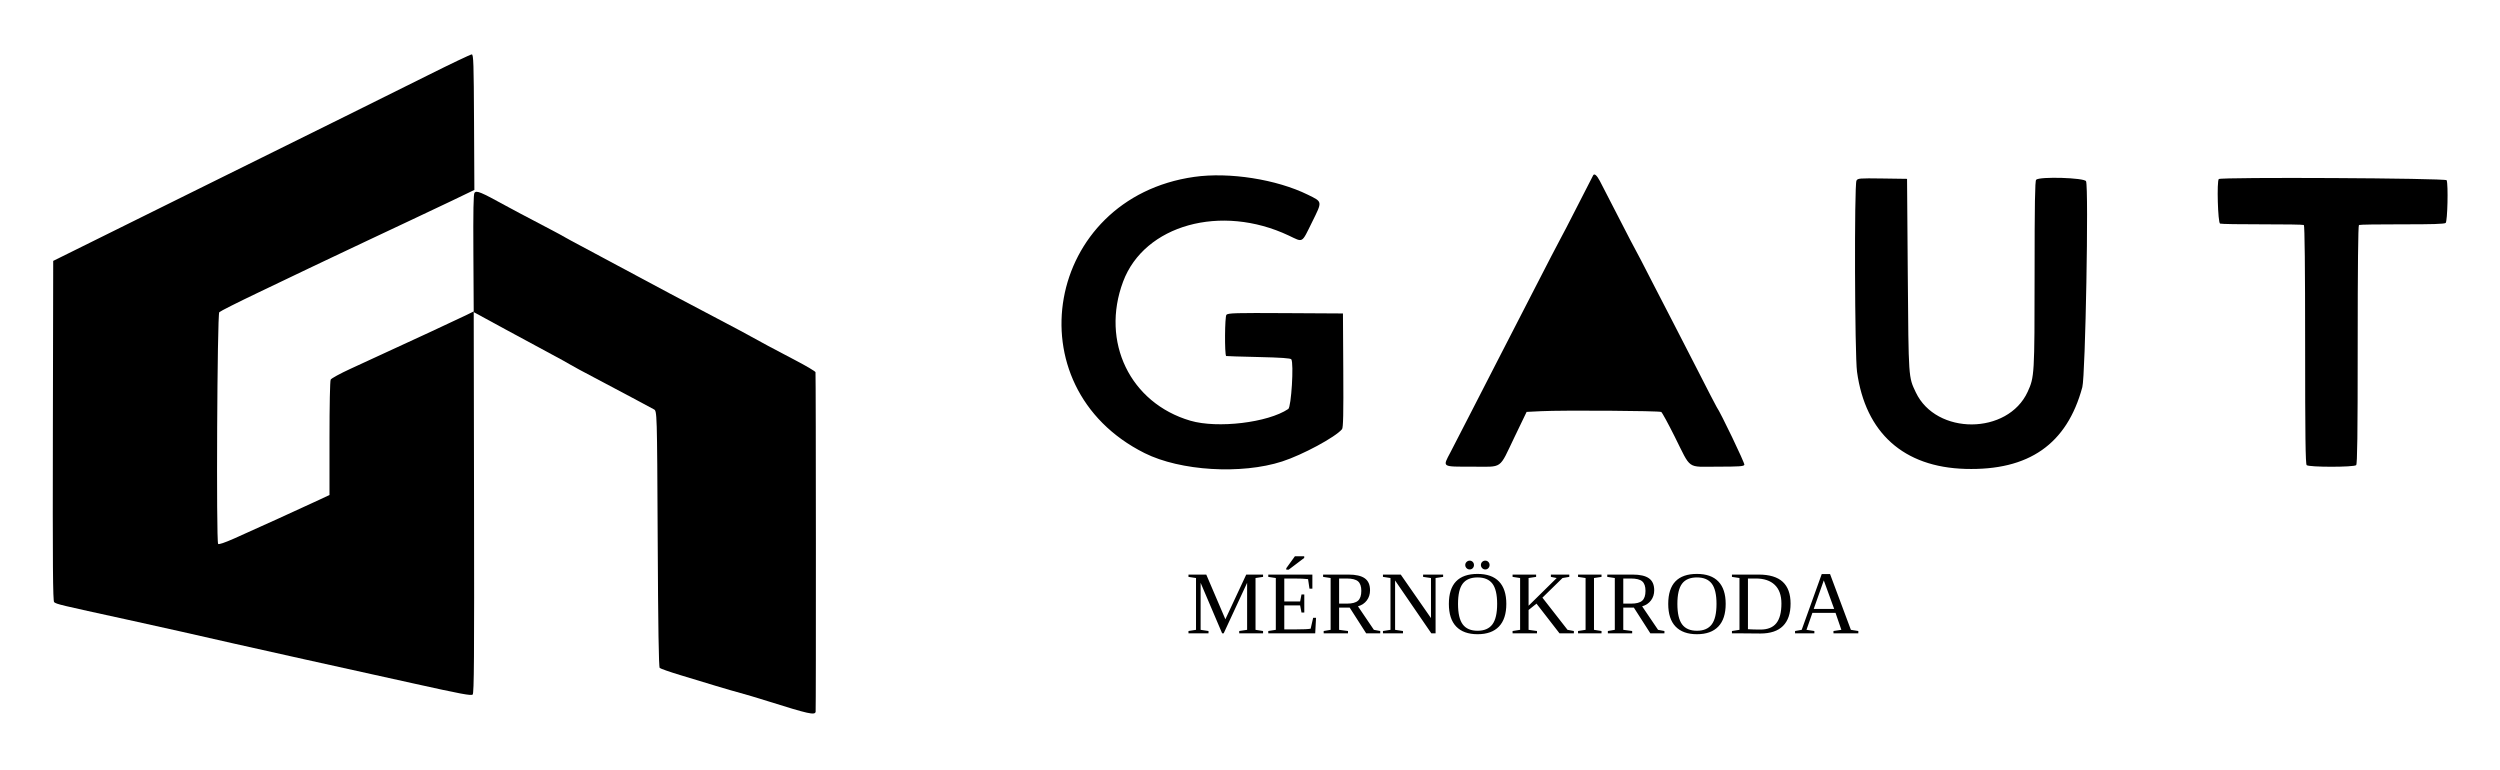
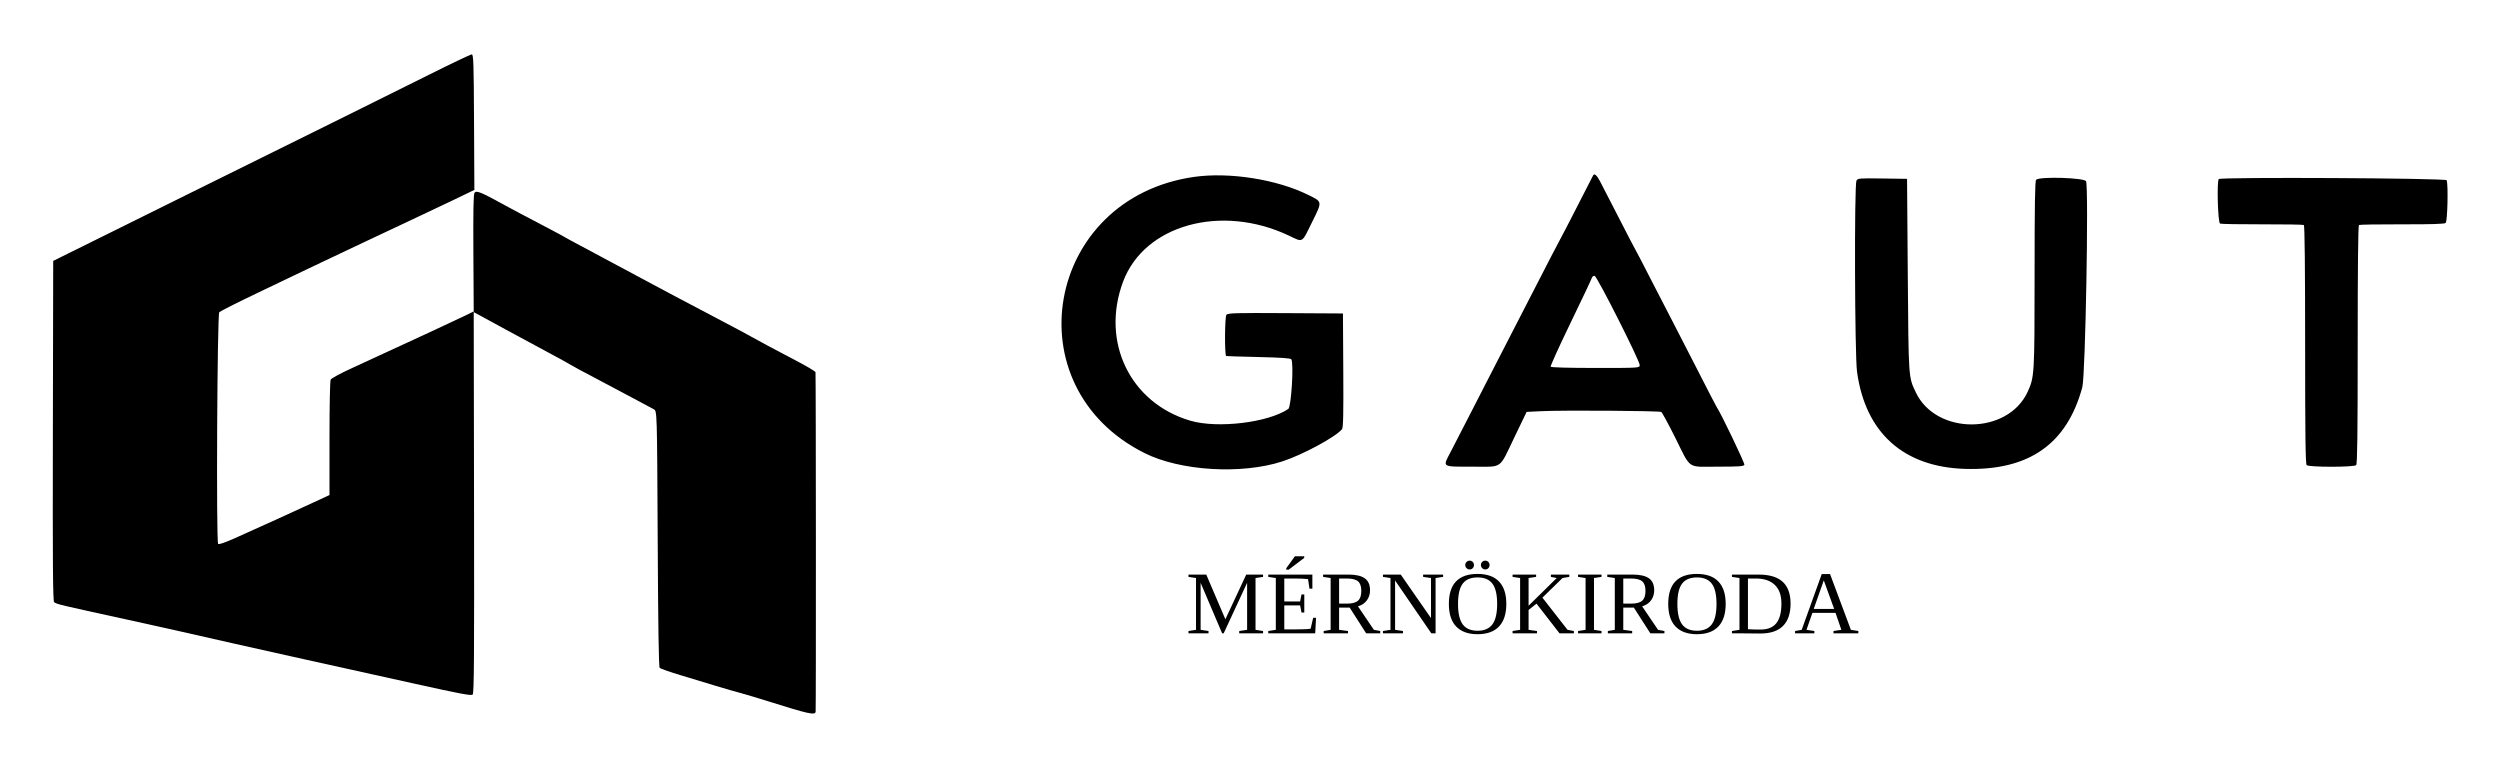
<svg xmlns="http://www.w3.org/2000/svg" viewBox="0 0 1950 600" role="img" aria-label="GAUT Mérnökiroda">
-   <path class="logo-ink" d="M 333.37 58.91 C 315.16 68.03, 286.13 82.45, 268.87 90.96 C 251.62 99.46, 195.87 127.04, 145 152.24 C 94.12 177.45, 50.02 199.29, 47 200.78 L 41.50 203.50 41.24 336.12 C 41.04 441.49, 41.25 468.94, 42.24 469.69 C 44.38 471.32, 45.84 471.66, 100 483.48 C 121.64 488.20, 161.18 497.08, 182.50 501.99 C 191.85 504.15, 217.05 509.77, 238.50 514.50 C 259.95 519.22, 297.72 527.58, 322.43 533.07 C 359.58 541.32, 367.60 542.82, 368.69 541.73 C 369.76 540.66, 369.96 513.54, 369.75 391.66 L 369.50 242.91 363.50 245.87 C 357.33 248.93, 325 263.92, 273.19 287.75 C 265.32 291.37, 258.46 295.12, 257.94 296.10 C 257.39 297.13, 257 316.17, 257 341.98 L 257 386.09 248.75 389.97 C 237.42 395.30, 197.07 413.65, 182.64 420.04 C 175.17 423.34, 170.55 424.90, 170.14 424.23 C 168.56 421.68, 169.43 245.13, 171.03 243.53 C 171.88 242.68, 185.15 235.98, 200.53 228.64 C 215.91 221.29, 234.12 212.58, 241 209.28 C 247.87 205.98, 256.20 202.03, 259.50 200.50 C 262.80 198.97, 274.95 193.22, 286.50 187.72 C 298.05 182.22, 313.57 174.91, 321 171.48 C 328.42 168.05, 342.49 161.39, 352.25 156.69 L 370.01 148.14 369.75 95.33 C 369.53 49.22, 369.31 42.51, 368 42.42 C 367.17 42.37, 351.59 49.79, 333.37 58.91 M 1242.70 136.69 C 1242.43 137.13, 1236.94 147.85, 1230.50 160.50 C 1224.06 173.15, 1217.99 184.85, 1217.02 186.50 C 1216.05 188.15, 1206.37 206.82, 1195.51 228 C 1184.64 249.17, 1172.26 273.25, 1167.99 281.50 C 1163.72 289.75, 1154.71 307.30, 1147.97 320.50 C 1141.23 333.70, 1133.72 348.27, 1131.30 352.89 C 1125.16 364.57, 1124.27 364, 1148.31 364 C 1172.71 364, 1168.91 366.66, 1181.33 340.86 L 1190.76 321.28 1202.13 320.72 C 1218.82 319.89, 1294.28 320.39, 1295.78 321.34 C 1296.49 321.79, 1301.15 330.33, 1306.15 340.33 C 1319.41 366.85, 1315.38 364, 1339.59 364 C 1356.64 364, 1360.15 363.75, 1360.62 362.53 C 1361.07 361.37, 1341.91 321.44, 1339.01 317.50 C 1338.61 316.95, 1331.63 303.45, 1323.51 287.50 C 1315.39 271.55, 1307.06 255.35, 1305.01 251.50 C 1302.95 247.65, 1295.75 233.70, 1289.00 220.50 C 1282.26 207.30, 1276.42 196.05, 1276.02 195.50 C 1275.62 194.95, 1269.64 183.47, 1262.74 170 C 1255.83 156.52, 1249.12 143.50, 1247.84 141.07 C 1245.54 136.72, 1243.65 135.11, 1242.70 136.69 M 931.50 137.97 C 815.48 154.44, 789.08 301.62, 892.84 353.45 C 920.66 367.35, 968.31 370.23, 1000.09 359.94 C 1015.96 354.80, 1041.64 340.95, 1046.78 334.76 C 1047.73 333.61, 1047.96 323.03, 1047.76 288.88 L 1047.50 244.50 1002.83 244.24 C 963.68 244.01, 957.97 244.17, 956.62 245.52 C 955.32 246.81, 955.11 276.29, 956.39 277.70 C 956.49 277.81, 967.79 278.17, 981.50 278.48 C 999.41 278.90, 1006.65 279.40, 1007.23 280.28 C 1009.28 283.38, 1007.20 317.41, 1004.86 319 C 989.06 329.66, 949.75 334.37, 928.50 328.15 C 881.51 314.38, 858.43 266.67, 876.02 219.66 C 892.57 175.42, 952.46 158.78, 1005.26 183.74 C 1016.73 189.16, 1015.06 190.13, 1023.48 173.13 C 1031.54 156.83, 1031.66 157.56, 1020.14 151.89 C 995.75 139.88, 958.86 134.08, 931.50 137.97 M 1448.04 140.91 C 1446.29 144.18, 1446.68 276.91, 1448.48 290 C 1455.04 337.67, 1484.84 364.37, 1533 365.74 C 1582.55 367.15, 1612.21 346.42, 1624.21 302 C 1626.63 293.04, 1629.29 146.12, 1627.11 141.36 C 1625.86 138.61, 1590.83 137.56, 1588.20 140.20 C 1587.28 141.11, 1586.99 158.87, 1586.98 213.95 C 1586.96 292.24, 1586.85 294.08, 1581.60 305.56 C 1566.14 339.31, 1510.21 339.61, 1494.32 306.03 C 1488.57 293.89, 1488.70 295.66, 1488.07 214.50 L 1487.50 139.50 1468.29 139.22 C 1450.11 138.97, 1449.03 139.06, 1448.04 140.91 M 1730.66 139.66 C 1729.02 141.30, 1729.94 173.76, 1731.64 174.41 C 1732.55 174.76, 1747.40 175.01, 1764.65 174.97 C 1781.90 174.92, 1796.46 175.17, 1797.01 175.50 C 1797.65 175.90, 1798 208.72, 1798 268.85 C 1798 339.65, 1798.28 361.88, 1799.20 362.80 C 1800.89 364.49, 1836.11 364.49, 1837.80 362.80 C 1838.71 361.88, 1839 339.65, 1839 268.85 C 1839 208.86, 1839.34 175.90, 1839.98 175.50 C 1840.53 175.17, 1855.65 174.93, 1873.60 174.97 C 1896.77 175.02, 1906.63 174.71, 1907.61 173.90 C 1909.05 172.70, 1909.72 144.04, 1908.39 140.58 C 1907.76 138.93, 1732.30 138.02, 1730.66 139.66 M 1241.44 217.19 C 1241.04 218.46, 1233.56 234.25, 1224.82 252.29 C 1216.08 270.32, 1209.20 285.51, 1209.52 286.04 C 1209.88 286.62, 1223.69 287, 1244.55 287 C 1279 287, 1279 287, 1278.97 284.75 C 1278.93 281.18, 1245.77 215.55, 1243.83 215.19 C 1242.81 215.00, 1241.88 215.78, 1241.44 217.19" />
+   <path class="logo-ink" fill-rule="evenodd" d="M 333.37 58.91 C 315.16 68.03, 286.13 82.45, 268.87 90.96 C 251.62 99.46, 195.87 127.04, 145 152.24 C 94.12 177.45, 50.02 199.29, 47 200.78 L 41.50 203.50 41.24 336.12 C 41.04 441.49, 41.25 468.94, 42.24 469.69 C 44.38 471.32, 45.84 471.66, 100 483.48 C 121.64 488.20, 161.18 497.08, 182.50 501.99 C 191.85 504.15, 217.05 509.77, 238.50 514.50 C 259.95 519.22, 297.72 527.58, 322.43 533.07 C 359.58 541.32, 367.60 542.82, 368.69 541.73 C 369.76 540.66, 369.96 513.54, 369.75 391.66 L 369.50 242.91 363.50 245.87 C 357.33 248.93, 325 263.92, 273.19 287.75 C 265.32 291.37, 258.46 295.12, 257.94 296.10 C 257.39 297.13, 257 316.17, 257 341.98 L 257 386.09 248.75 389.97 C 237.42 395.30, 197.07 413.65, 182.64 420.04 C 175.17 423.34, 170.55 424.90, 170.14 424.23 C 168.56 421.68, 169.43 245.13, 171.03 243.53 C 171.88 242.68, 185.15 235.98, 200.53 228.64 C 215.91 221.29, 234.12 212.58, 241 209.28 C 247.87 205.98, 256.20 202.03, 259.50 200.50 C 262.80 198.97, 274.95 193.22, 286.50 187.72 C 298.05 182.22, 313.57 174.91, 321 171.48 C 328.42 168.05, 342.49 161.39, 352.25 156.69 L 370.01 148.14 369.75 95.33 C 369.53 49.22, 369.31 42.51, 368 42.42 C 367.17 42.37, 351.59 49.79, 333.37 58.91 M 1242.70 136.69 C 1242.43 137.13, 1236.94 147.85, 1230.50 160.50 C 1224.06 173.15, 1217.99 184.85, 1217.02 186.50 C 1216.05 188.15, 1206.37 206.82, 1195.51 228 C 1184.64 249.17, 1172.26 273.25, 1167.99 281.50 C 1163.72 289.75, 1154.71 307.30, 1147.97 320.50 C 1141.23 333.70, 1133.72 348.27, 1131.30 352.89 C 1125.16 364.57, 1124.27 364, 1148.31 364 C 1172.71 364, 1168.91 366.66, 1181.33 340.86 L 1190.76 321.28 1202.13 320.72 C 1218.82 319.89, 1294.28 320.39, 1295.78 321.34 C 1296.49 321.79, 1301.15 330.33, 1306.15 340.33 C 1319.41 366.85, 1315.38 364, 1339.59 364 C 1356.64 364, 1360.15 363.75, 1360.62 362.53 C 1361.07 361.37, 1341.91 321.44, 1339.01 317.50 C 1338.61 316.95, 1331.63 303.45, 1323.51 287.50 C 1315.39 271.55, 1307.06 255.35, 1305.01 251.50 C 1302.95 247.65, 1295.75 233.70, 1289.00 220.50 C 1282.26 207.30, 1276.42 196.05, 1276.02 195.50 C 1275.62 194.95, 1269.64 183.47, 1262.74 170 C 1255.83 156.52, 1249.12 143.50, 1247.84 141.07 C 1245.54 136.72, 1243.65 135.11, 1242.70 136.69 M 931.50 137.97 C 815.48 154.44, 789.08 301.62, 892.84 353.45 C 920.66 367.35, 968.31 370.23, 1000.09 359.94 C 1015.96 354.80, 1041.64 340.95, 1046.78 334.76 C 1047.73 333.61, 1047.96 323.03, 1047.76 288.88 L 1047.50 244.50 1002.83 244.24 C 963.68 244.01, 957.97 244.17, 956.62 245.52 C 955.32 246.81, 955.11 276.29, 956.39 277.70 C 956.49 277.81, 967.79 278.17, 981.50 278.48 C 999.41 278.90, 1006.65 279.40, 1007.23 280.28 C 1009.28 283.38, 1007.20 317.41, 1004.86 319 C 989.06 329.66, 949.75 334.37, 928.50 328.15 C 881.51 314.38, 858.43 266.67, 876.02 219.66 C 892.57 175.42, 952.46 158.78, 1005.26 183.74 C 1016.73 189.16, 1015.06 190.13, 1023.48 173.13 C 1031.54 156.83, 1031.66 157.56, 1020.14 151.89 C 995.75 139.88, 958.86 134.08, 931.50 137.97 M 1448.04 140.91 C 1446.29 144.18, 1446.68 276.91, 1448.48 290 C 1455.04 337.67, 1484.84 364.37, 1533 365.74 C 1582.55 367.15, 1612.21 346.42, 1624.21 302 C 1626.63 293.04, 1629.29 146.12, 1627.11 141.36 C 1625.86 138.61, 1590.83 137.56, 1588.20 140.20 C 1587.28 141.11, 1586.99 158.87, 1586.98 213.95 C 1586.96 292.24, 1586.85 294.08, 1581.60 305.56 C 1566.14 339.31, 1510.21 339.61, 1494.32 306.03 C 1488.57 293.89, 1488.70 295.66, 1488.07 214.50 L 1487.50 139.50 1468.29 139.22 C 1450.11 138.97, 1449.03 139.06, 1448.04 140.91 M 1730.66 139.66 C 1729.02 141.30, 1729.94 173.76, 1731.64 174.41 C 1732.55 174.76, 1747.40 175.01, 1764.65 174.97 C 1781.90 174.92, 1796.46 175.17, 1797.01 175.50 C 1797.65 175.90, 1798 208.72, 1798 268.85 C 1798 339.65, 1798.28 361.88, 1799.20 362.80 C 1800.89 364.49, 1836.11 364.49, 1837.80 362.80 C 1838.71 361.88, 1839 339.65, 1839 268.85 C 1839 208.86, 1839.34 175.90, 1839.98 175.50 C 1840.53 175.17, 1855.65 174.93, 1873.60 174.97 C 1896.77 175.02, 1906.63 174.71, 1907.61 173.90 C 1909.05 172.70, 1909.72 144.04, 1908.39 140.58 C 1907.76 138.93, 1732.30 138.02, 1730.66 139.66 M 1241.44 217.19 C 1241.04 218.46, 1233.56 234.25, 1224.82 252.29 C 1216.08 270.32, 1209.20 285.51, 1209.52 286.04 C 1209.88 286.62, 1223.69 287, 1244.55 287 C 1279 287, 1279 287, 1278.97 284.75 C 1278.93 281.18, 1245.77 215.55, 1243.83 215.19 C 1242.81 215.00, 1241.88 215.78, 1241.44 217.19" />
  <path class="logo-accent" d="M 370.11 150.36 C 369.29 151.34, 369.05 164.56, 369.24 197.58 L 369.50 243.44 394 256.78 C 407.47 264.11, 423.67 272.86, 430 276.22 C 436.32 279.58, 443.07 283.31, 445 284.50 C 446.92 285.69, 455.25 290.19, 463.50 294.50 C 471.75 298.80, 485.02 305.84, 493 310.14 C 500.97 314.44, 508.62 318.55, 510 319.27 C 512.50 320.57, 512.50 320.57, 513 420.23 C 513.34 489.48, 513.82 520.22, 514.57 520.97 C 515.17 521.57, 522.37 524.08, 530.57 526.56 C 538.78 529.05, 551.35 532.86, 558.50 535.03 C 565.65 537.20, 574.20 539.68, 577.50 540.53 C 580.80 541.38, 590.47 544.27, 599 546.95 C 630.69 556.92, 635.52 557.99, 636.19 555.25 C 636.53 553.84, 636.43 294.54, 636.09 290.32 C 636.04 289.68, 628.91 285.45, 620.25 280.93 C 611.58 276.41, 602.13 271.42, 599.25 269.85 C 591.10 265.42, 583.49 261.27, 577.75 258.12 C 574.86 256.53, 566.65 252.19, 559.50 248.47 C 542.36 239.56, 505.09 219.75, 482 207.28 C 471.82 201.78, 458.55 194.68, 452.50 191.49 C 446.45 188.30, 441.05 185.37, 440.50 184.97 C 439.95 184.58, 434.77 181.77, 429 178.74 C 405.93 166.64, 400.25 163.63, 394.50 160.47 C 374.94 149.72, 371.74 148.40, 370.11 150.36" />
  <text class="logo-desc" x="925" y="494" font-size="70" textLength="867" lengthAdjust="spacing">MÉRNÖKIRODA</text>
</svg>
